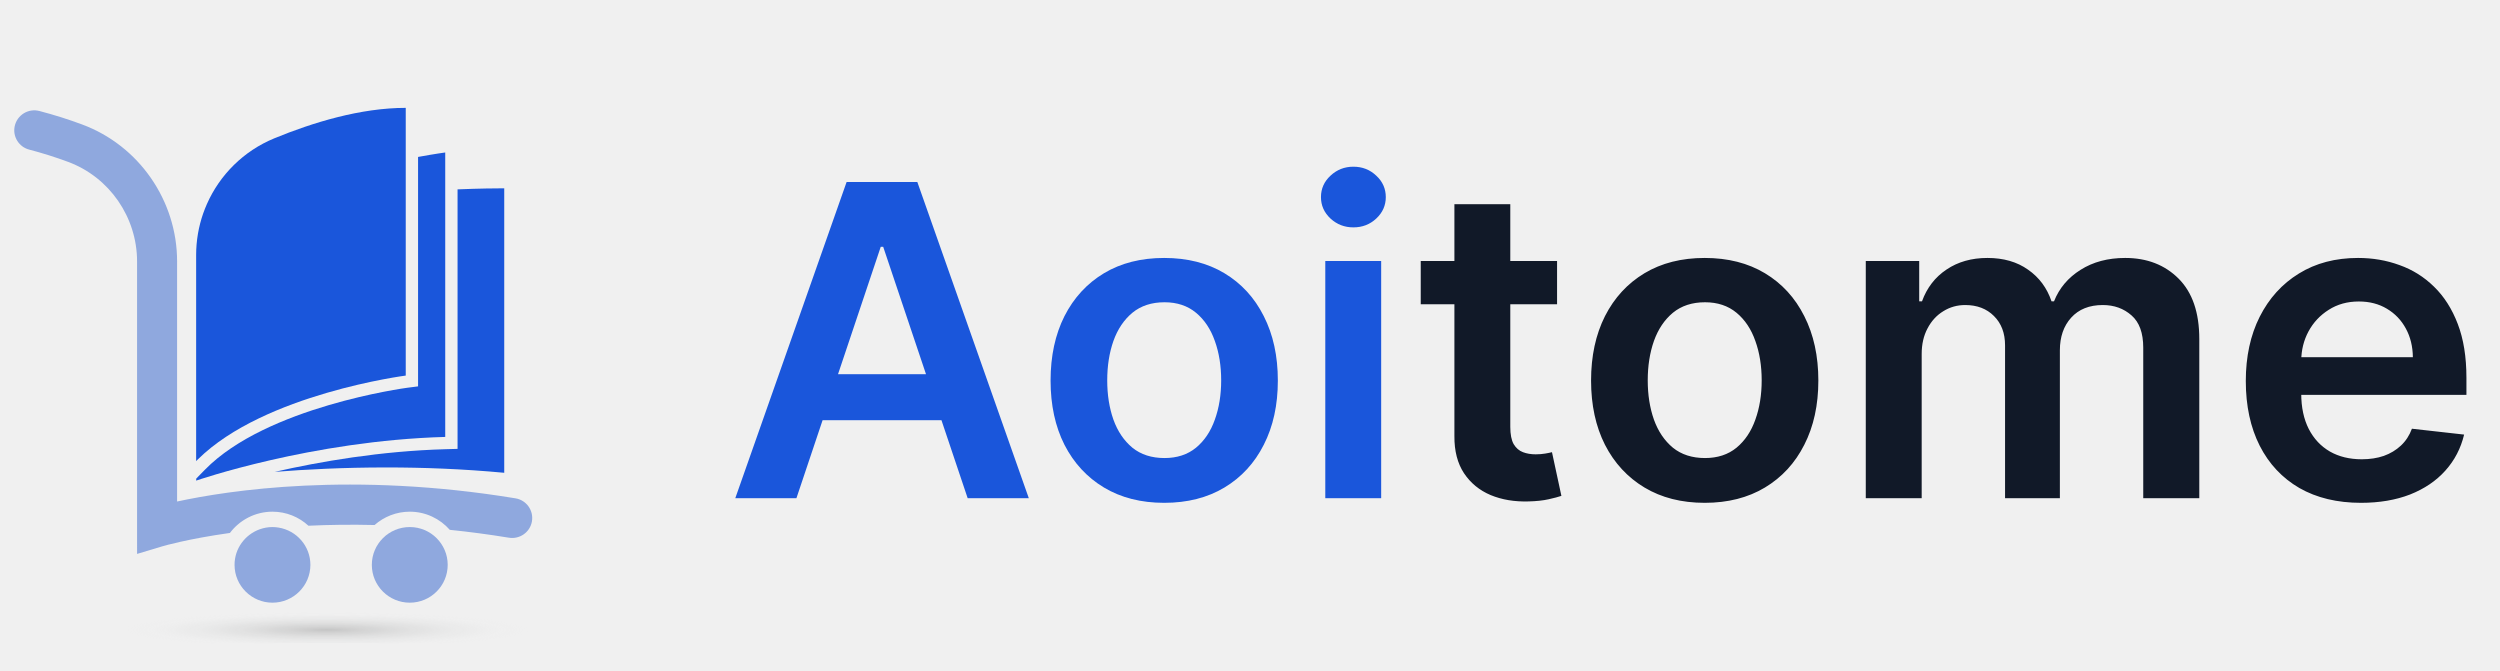
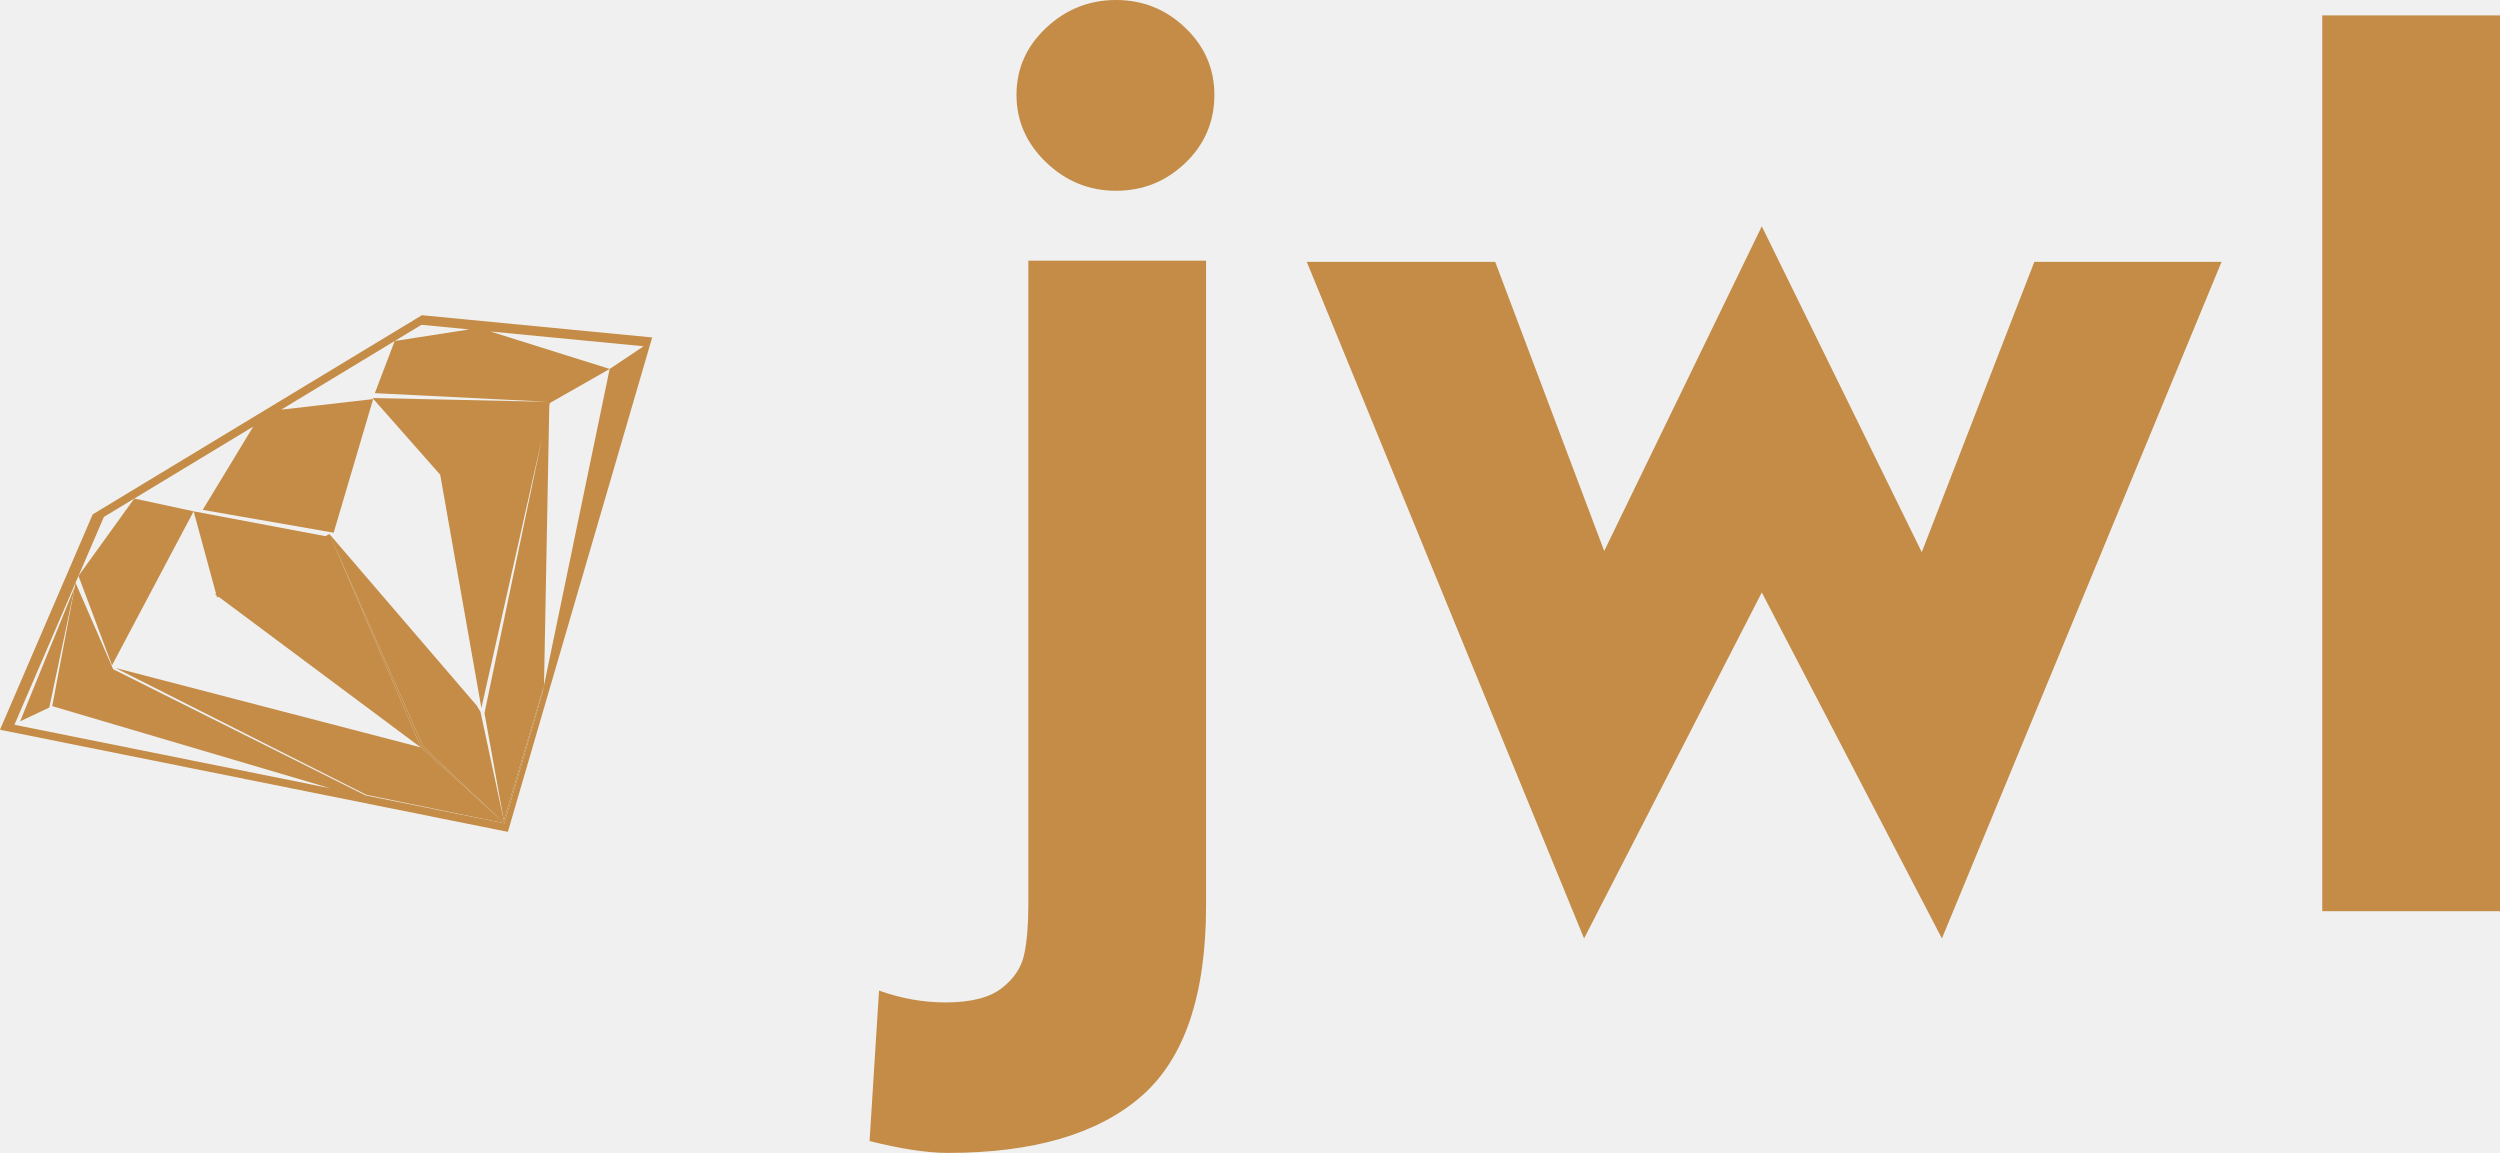
- <svg xmlns="http://www.w3.org/2000/svg" width="138" height="37" viewBox="0 0 138 37" fill="none">
-   <g clip-path="url(#clip0_1359_1060)">
-     <path opacity="0.3" d="M18.03 36.157C26.756 36.157 33.83 35.536 33.83 34.77C33.83 34.003 26.756 33.382 18.03 33.382C9.304 33.382 2.229 34.003 2.229 34.77C2.229 35.536 9.304 36.157 18.03 36.157Z" fill="url(#paint0_radial_1359_1060)" />
-     <path d="M27.691 10.396C27.369 10.396 26.511 10.402 25.257 10.453V24.118V24.778L24.596 24.796C21.008 24.896 17.643 25.482 15.164 26.047C16.864 25.913 18.974 25.803 21.332 25.803C23.353 25.803 25.554 25.884 27.834 26.098V10.397C27.834 10.397 27.785 10.396 27.691 10.396Z" fill="#1A56DB" />
-     <path d="M24.577 10.484V10.143V9.803V8.417C24.577 8.417 24.029 8.489 23.077 8.663V9.889V10.228V10.57V20.732L23.077 21.328L22.485 21.404C22.407 21.414 14.716 22.446 11.314 25.926L10.837 26.413L10.835 26.416L10.827 26.53C10.827 26.53 17.191 24.324 24.577 24.118V10.484H24.577Z" fill="#1A56DB" />
-     <path d="M10.934 25.346C14.594 21.739 22.397 20.732 22.397 20.732V10.617V10.275V9.935V8.792V8.449V8.099V5.954C19.901 5.954 17.264 6.762 15.138 7.637C13.445 8.335 12.136 9.65 11.424 11.257C11.348 11.431 11.277 11.607 11.214 11.787C10.962 12.512 10.827 13.285 10.827 14.08V17.13V18.998V21.83V22.765V25.452C10.854 25.424 10.883 25.397 10.911 25.369C10.919 25.361 10.926 25.354 10.934 25.346Z" fill="#1A56DB" />
-     <path d="M9.776 27.684V14.43C9.776 11.072 7.67 8.034 4.534 6.871C3.768 6.586 2.978 6.337 2.174 6.127C1.564 5.967 0.945 6.349 0.812 6.963C0.688 7.539 1.042 8.11 1.613 8.259C2.346 8.451 3.066 8.678 3.763 8.937C6.038 9.781 7.566 11.988 7.566 14.43V29.093L7.567 30.576L8.991 30.148C9.024 30.138 10.357 29.748 12.691 29.419C13.229 28.708 14.08 28.245 15.04 28.245C15.806 28.245 16.502 28.54 17.026 29.02C18.148 28.968 19.368 28.949 20.676 28.981C21.195 28.525 21.874 28.245 22.619 28.245C23.499 28.245 24.288 28.634 24.828 29.247C25.878 29.354 26.966 29.497 28.088 29.681C28.684 29.779 29.25 29.387 29.36 28.795C29.472 28.19 29.066 27.608 28.456 27.508C19.43 26.021 12.61 27.07 9.776 27.684Z" fill="#8FA8DE" />
-     <path d="M15.38 29.123C15.269 29.105 15.156 29.093 15.04 29.093C14.791 29.093 14.553 29.139 14.331 29.219C13.525 29.51 12.947 30.278 12.947 31.18C12.947 32.331 13.886 33.268 15.04 33.268C16.195 33.268 17.134 32.331 17.134 31.18C17.134 30.145 16.373 29.285 15.38 29.123Z" fill="#8FA8DE" />
-     <path d="M22.619 33.268C23.775 33.268 24.713 32.333 24.713 31.18C24.713 30.028 23.775 29.093 22.619 29.093C21.463 29.093 20.525 30.028 20.525 31.18C20.525 32.333 21.463 33.268 22.619 33.268Z" fill="#8FA8DE" />
+ <svg xmlns="http://www.w3.org/2000/svg" width="396" height="182.622" viewBox="0 0 230 106.068" class="looka-1j8o68f">
+   <defs id="SvgjsDefs1386" />
+   <g id="SvgjsG1387" featurekey="v37d4h-0" transform="matrix(0.9216873,0,0,0.9216873,-12.8133,4.638883)" fill="#C48C46">
+     <g fill="#C48C46">
+       <polygon points="33.23,46.006 27.303,44.73 21.736,52.455 25.083,61.374  " fill="#C48C46" />
+       <path d="M56.015,26.431L23.158,46.306l-9.256,21.501L64.595,78L79,28.649L56.015,26.431z M68.201,63.391L68.201,63.391   l-0.153,0.736l-3.799,13.018l-13.871-2.789L25.202,61.771l-3.761-8.634l-0.08,0.429l0.002-0.006l-0.014,0.062l-2.232,11.83   l27.749,8.197l1.606,0.324L15.342,67.31l6.1-14.173l0.295-0.682l2.534-5.89l3.032-1.835l11.874-7.181l-5.041,8.311l13.071,2.28   l3.942-13.338l-9.178,1.056l11.327-6.853l2.672-1.616l4.771,0.46l-7.443,1.156l-1.98,5.206l17.288,0.862l0.001,0.001l-17.52-0.377   l6.753,7.653l4.113,23.285l6.095-27.136l-5.786,27.645l1.928,10.721L68.201,63.391L68.201,63.391l0.529-27.923l0.063-0.277   l5.964-3.398l-11.91-3.739l15.299,1.476l-3.389,2.264L68.201,63.391L68.201,63.391z M68.617,35.097l0.005-0.004L68.617,35.097z" fill="#C48C46" />
+       <polygon points="64.19,76.866 61.862,66.016 61.485,65.393 46.781,48.27 46.92,48.586 46.916,48.585 46.781,48.27 46.376,48.483    33.23,46.006 35.464,54.215 35.365,54.267 35.507,54.372 35.569,54.604 35.716,54.528 55.886,69.563 25.424,61.637 50.469,74.3    64.249,77.145 55.964,69.584 55.924,69.574 46.933,48.621 46.936,48.62 56.145,69.476 64.249,77.145 64.188,76.868  " fill="#C48C46" />
+       <polygon points="46.92,48.586 46.781,48.27 46.916,48.585  " fill="#C48C46" />
+       <polygon points="46.936,48.62 46.933,48.621 55.924,69.574 55.964,69.584 64.249,77.145 56.145,69.476  " fill="#C48C46" />
+       <polygon points="64.19,76.866 64.19,76.866 64.188,76.868 64.249,77.145 68.048,64.127 68.201,63.392 64.19,76.866  " fill="#C48C46" />
+       <polygon points="68.201,63.391 68.201,63.391 68.201,63.392  " fill="#C48C46" />
+       <polygon points="64.19,76.866 64.19,76.866 64.19,76.866  " fill="#C48C46" />
+       <polygon points="18.822,65.59 21.35,53.621 21.361,53.565 15.912,66.964  " fill="#C48C46" />
+       <polygon points="21.363,53.56 21.361,53.565 21.35,53.621  " fill="#C48C46" />
+     </g>
  </g>
-   <path d="M43.963 27.5H40.588L46.733 10.046H50.636L56.79 27.5H53.415L48.753 13.625H48.617L43.963 27.5ZM44.074 20.656H53.278V23.196H44.074V20.656ZM64.264 27.756C62.986 27.756 61.878 27.474 60.94 26.912C60.003 26.349 59.276 25.562 58.758 24.551C58.247 23.54 57.992 22.358 57.992 21.006C57.992 19.653 58.247 18.469 58.758 17.452C59.276 16.435 60.003 15.645 60.94 15.082C61.878 14.52 62.986 14.239 64.264 14.239C65.543 14.239 66.651 14.52 67.588 15.082C68.526 15.645 69.25 16.435 69.761 17.452C70.278 18.469 70.537 19.653 70.537 21.006C70.537 22.358 70.278 23.54 69.761 24.551C69.25 25.562 68.526 26.349 67.588 26.912C66.651 27.474 65.543 27.756 64.264 27.756ZM64.281 25.284C64.974 25.284 65.554 25.094 66.02 24.713C66.486 24.327 66.832 23.81 67.06 23.162C67.293 22.514 67.409 21.793 67.409 20.997C67.409 20.196 67.293 19.472 67.06 18.824C66.832 18.171 66.486 17.651 66.02 17.264C65.554 16.878 64.974 16.685 64.281 16.685C63.571 16.685 62.98 16.878 62.508 17.264C62.043 17.651 61.693 18.171 61.46 18.824C61.233 19.472 61.119 20.196 61.119 20.997C61.119 21.793 61.233 22.514 61.46 23.162C61.693 23.81 62.043 24.327 62.508 24.713C62.98 25.094 63.571 25.284 64.281 25.284ZM73.156 27.5V14.409H76.241V27.5H73.156ZM74.707 12.551C74.218 12.551 73.798 12.389 73.445 12.065C73.093 11.736 72.917 11.341 72.917 10.881C72.917 10.415 73.093 10.02 73.445 9.696C73.798 9.366 74.218 9.202 74.707 9.202C75.201 9.202 75.621 9.366 75.968 9.696C76.32 10.02 76.496 10.415 76.496 10.881C76.496 11.341 76.32 11.736 75.968 12.065C75.621 12.389 75.201 12.551 74.707 12.551Z" fill="#1A56DB" />
-   <path d="M85.95 14.409V16.796H78.425V14.409H85.95ZM80.283 11.273H83.368V23.562C83.368 23.977 83.43 24.296 83.555 24.517C83.686 24.733 83.856 24.881 84.067 24.96C84.277 25.04 84.51 25.079 84.766 25.079C84.959 25.079 85.135 25.065 85.294 25.037C85.459 25.009 85.584 24.983 85.669 24.96L86.189 27.372C86.024 27.429 85.788 27.491 85.481 27.56C85.18 27.628 84.811 27.668 84.374 27.679C83.601 27.702 82.905 27.585 82.285 27.329C81.666 27.068 81.175 26.665 80.811 26.119C80.453 25.574 80.277 24.892 80.283 24.074V11.273ZM94.1 27.756C92.822 27.756 91.714 27.474 90.776 26.912C89.839 26.349 89.112 25.562 88.594 24.551C88.083 23.54 87.827 22.358 87.827 21.006C87.827 19.653 88.083 18.469 88.594 17.452C89.112 16.435 89.839 15.645 90.776 15.082C91.714 14.52 92.822 14.239 94.1 14.239C95.379 14.239 96.487 14.52 97.424 15.082C98.362 15.645 99.086 16.435 99.597 17.452C100.114 18.469 100.373 19.653 100.373 21.006C100.373 22.358 100.114 23.54 99.597 24.551C99.086 25.562 98.362 26.349 97.424 26.912C96.487 27.474 95.379 27.756 94.1 27.756ZM94.117 25.284C94.81 25.284 95.39 25.094 95.856 24.713C96.322 24.327 96.668 23.81 96.896 23.162C97.129 22.514 97.245 21.793 97.245 20.997C97.245 20.196 97.129 19.472 96.896 18.824C96.668 18.171 96.322 17.651 95.856 17.264C95.39 16.878 94.81 16.685 94.117 16.685C93.407 16.685 92.816 16.878 92.344 17.264C91.879 17.651 91.529 18.171 91.296 18.824C91.069 19.472 90.955 20.196 90.955 20.997C90.955 21.793 91.069 22.514 91.296 23.162C91.529 23.81 91.879 24.327 92.344 24.713C92.816 25.094 93.407 25.284 94.117 25.284ZM102.991 27.5V14.409H105.94V16.634H106.094C106.366 15.883 106.818 15.298 107.449 14.878C108.08 14.452 108.832 14.239 109.707 14.239C110.594 14.239 111.341 14.454 111.949 14.886C112.563 15.312 112.994 15.895 113.244 16.634H113.381C113.67 15.906 114.159 15.327 114.847 14.895C115.54 14.457 116.361 14.239 117.31 14.239C118.514 14.239 119.497 14.619 120.259 15.381C121.02 16.142 121.401 17.253 121.401 18.713V27.5H118.307V19.19C118.307 18.378 118.091 17.784 117.659 17.409C117.227 17.028 116.699 16.838 116.074 16.838C115.33 16.838 114.747 17.071 114.327 17.537C113.912 17.997 113.705 18.597 113.705 19.335V27.5H110.679V19.062C110.679 18.386 110.474 17.847 110.065 17.443C109.662 17.04 109.134 16.838 108.48 16.838C108.037 16.838 107.634 16.952 107.27 17.179C106.906 17.401 106.616 17.716 106.401 18.125C106.185 18.528 106.077 19 106.077 19.54V27.5H102.991ZM130.326 27.756C129.013 27.756 127.88 27.483 126.925 26.938C125.977 26.386 125.246 25.608 124.735 24.602C124.224 23.591 123.968 22.401 123.968 21.031C123.968 19.685 124.224 18.503 124.735 17.486C125.252 16.463 125.974 15.668 126.9 15.099C127.826 14.526 128.914 14.239 130.164 14.239C130.971 14.239 131.732 14.369 132.448 14.631C133.17 14.886 133.806 15.284 134.357 15.824C134.914 16.364 135.352 17.051 135.67 17.886C135.988 18.716 136.147 19.704 136.147 20.852V21.798H125.417V19.719H133.19C133.184 19.128 133.056 18.602 132.806 18.142C132.556 17.676 132.207 17.31 131.758 17.043C131.315 16.776 130.798 16.642 130.207 16.642C129.576 16.642 129.022 16.796 128.545 17.102C128.067 17.403 127.695 17.801 127.428 18.296C127.167 18.784 127.033 19.321 127.028 19.906V21.722C127.028 22.483 127.167 23.136 127.445 23.682C127.724 24.222 128.113 24.636 128.613 24.926C129.113 25.21 129.698 25.352 130.369 25.352C130.817 25.352 131.224 25.29 131.587 25.165C131.951 25.034 132.266 24.844 132.533 24.594C132.8 24.344 133.002 24.034 133.138 23.665L136.019 23.989C135.837 24.75 135.491 25.415 134.979 25.983C134.474 26.546 133.826 26.983 133.036 27.296C132.246 27.602 131.343 27.756 130.326 27.756Z" fill="#111928" />
-   <defs>
-     <radialGradient id="paint0_radial_1359_1060" cx="0" cy="0" r="1" gradientUnits="userSpaceOnUse" gradientTransform="translate(18.0305 34.7688) scale(11.1865 1.00014)">
-       <stop offset="5.8e-07" stop-color="#606060" />
-       <stop offset="1" stop-color="#EAEDEE" stop-opacity="0" />
-     </radialGradient>
-     <clipPath id="clip0_1359_1060">
-       <rect width="34" height="34" fill="white" transform="translate(0 1.5)" />
-     </clipPath>
-   </defs>
+   <g id="SvgjsG1388" featurekey="UxBHKT-0" transform="matrix(5.450581,0,0,5.450581,84.90552,-25.18169)" fill="#C48C46">
+     <path d="M4.43 7.37 q-0.49 0.47 -1.17 0.47 t-1.18 -0.48 t-0.5 -1.14 t0.5 -1.13 t1.18 -0.47 t1.17 0.47 t0.49 1.13 q0 0.68 -0.49 1.15 z M4.78 19.9 q0 2.28 -1.1 3.23 t-3.26 0.95 q-0.52 0 -1.32 -0.2 l0.16 -2.54 q0.56 0.2 1.12 0.2 q0.64 0 0.95 -0.24 t0.38 -0.57 t0.07 -0.83 l0 -10.88 l3 0 l0 10.88 z M6.48 9.04 l3.18 0 l1.84 4.88 l2.66 -5.48 l2.7 5.5 l1.9 -4.9 l3.16 0 l-4.72 11.42 l-3.04 -5.84 l-3 5.84 z M23.62 4.88 l3 0 l0 15.12 l-3 0 l0 -15.12 z" fill="#C48C46" />
+   </g>
</svg>
